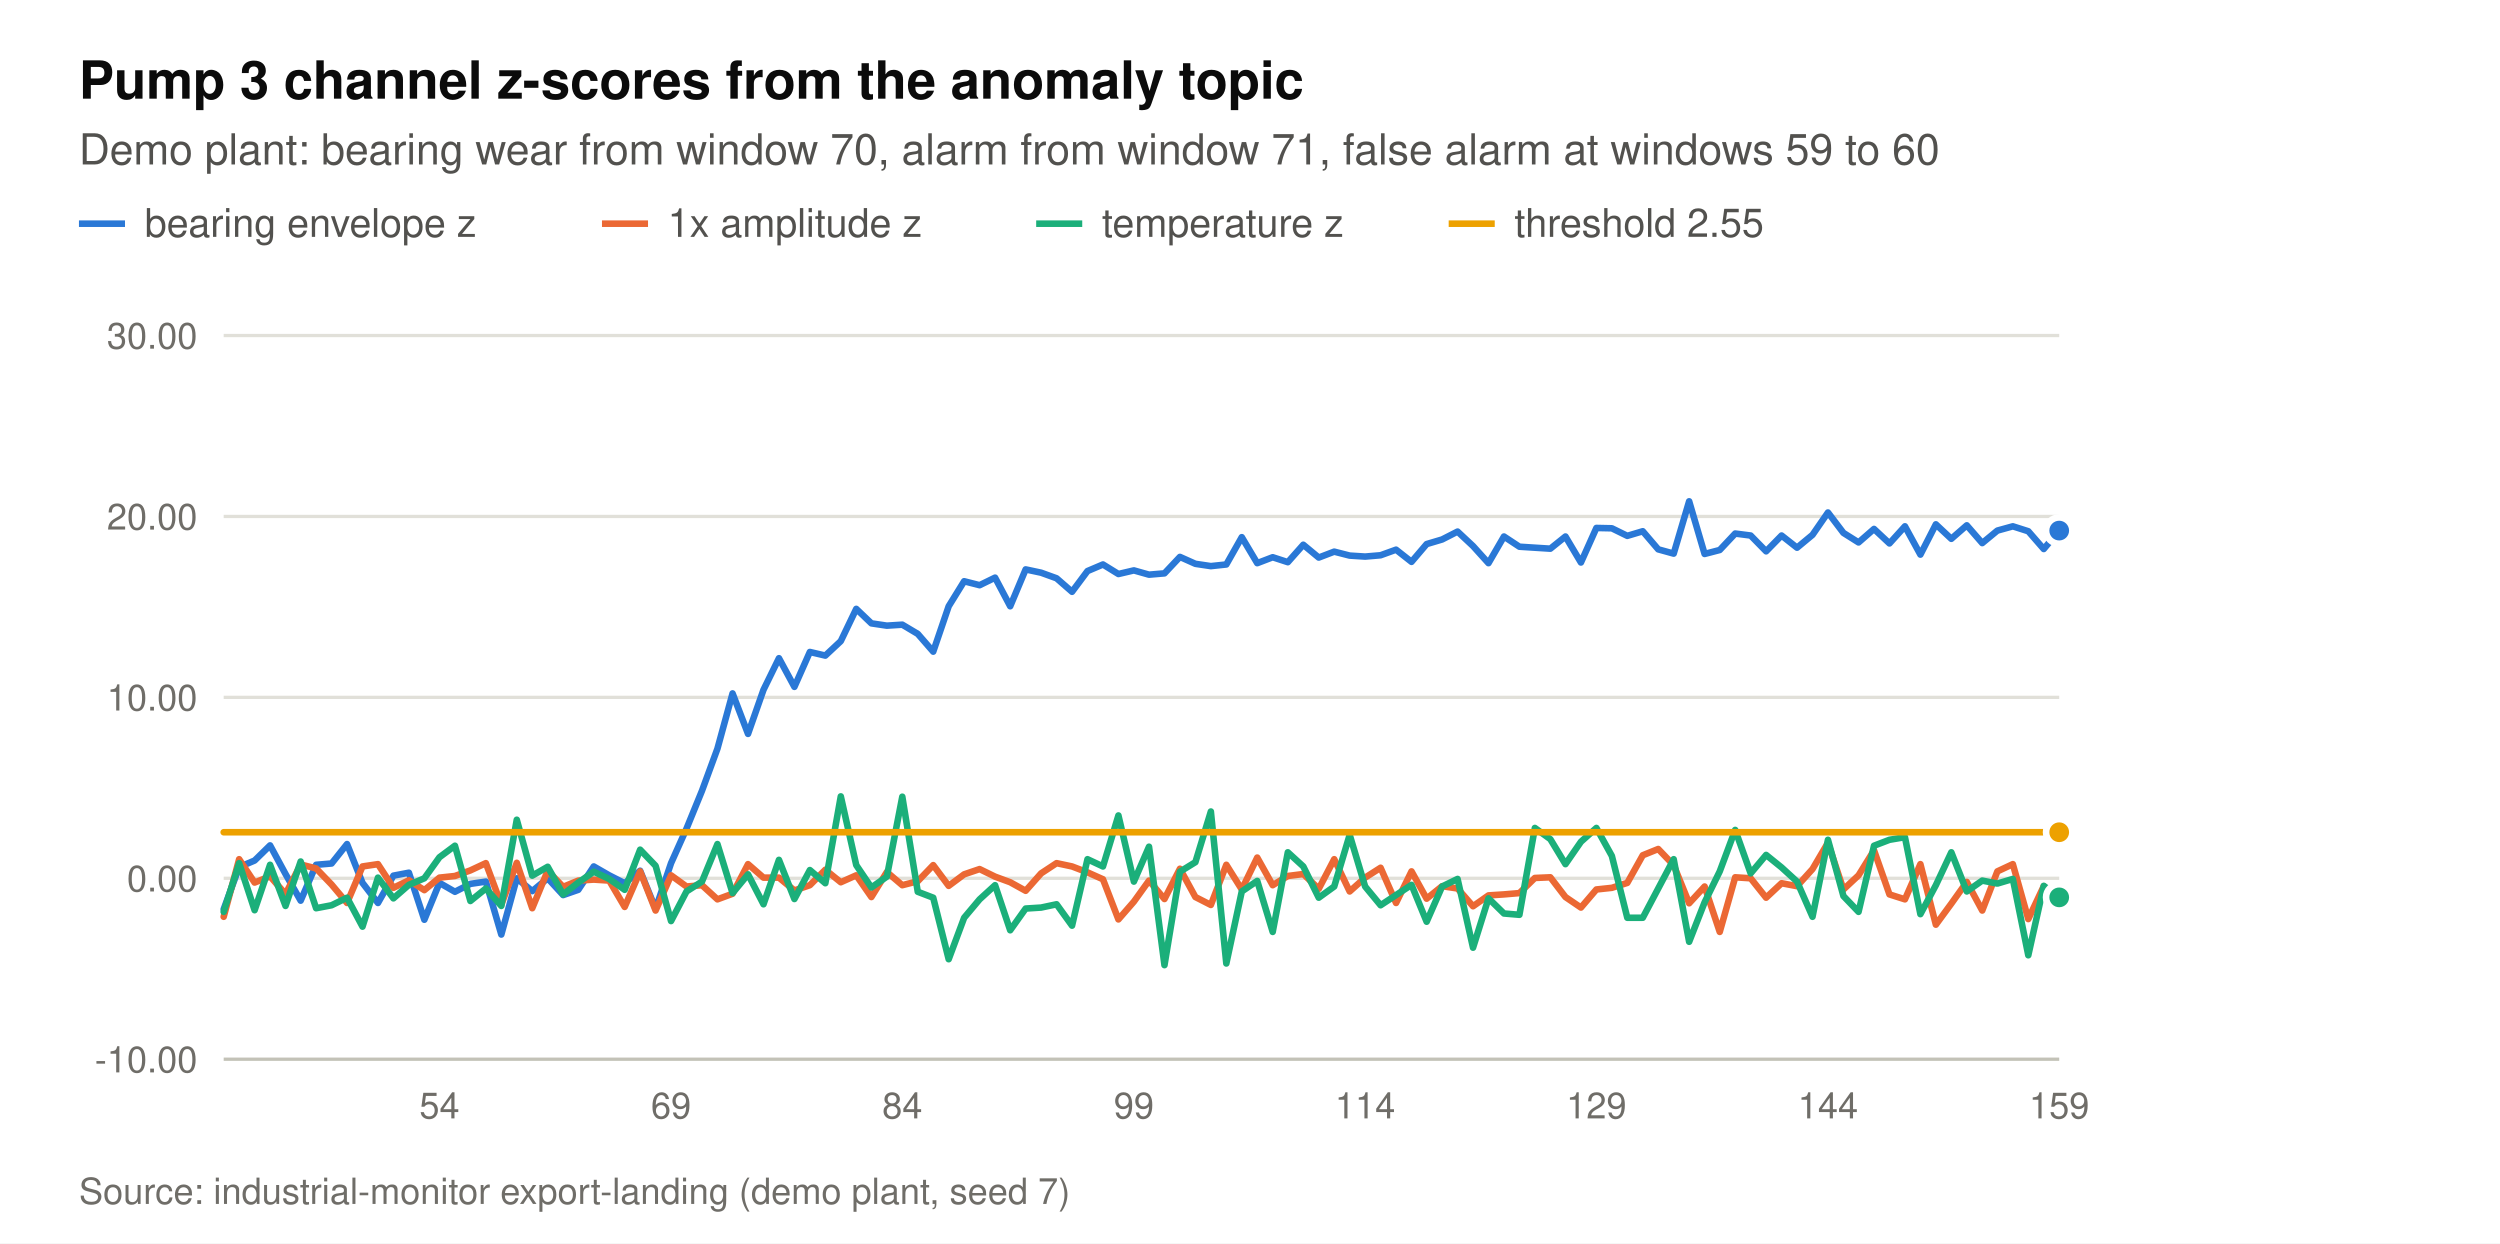
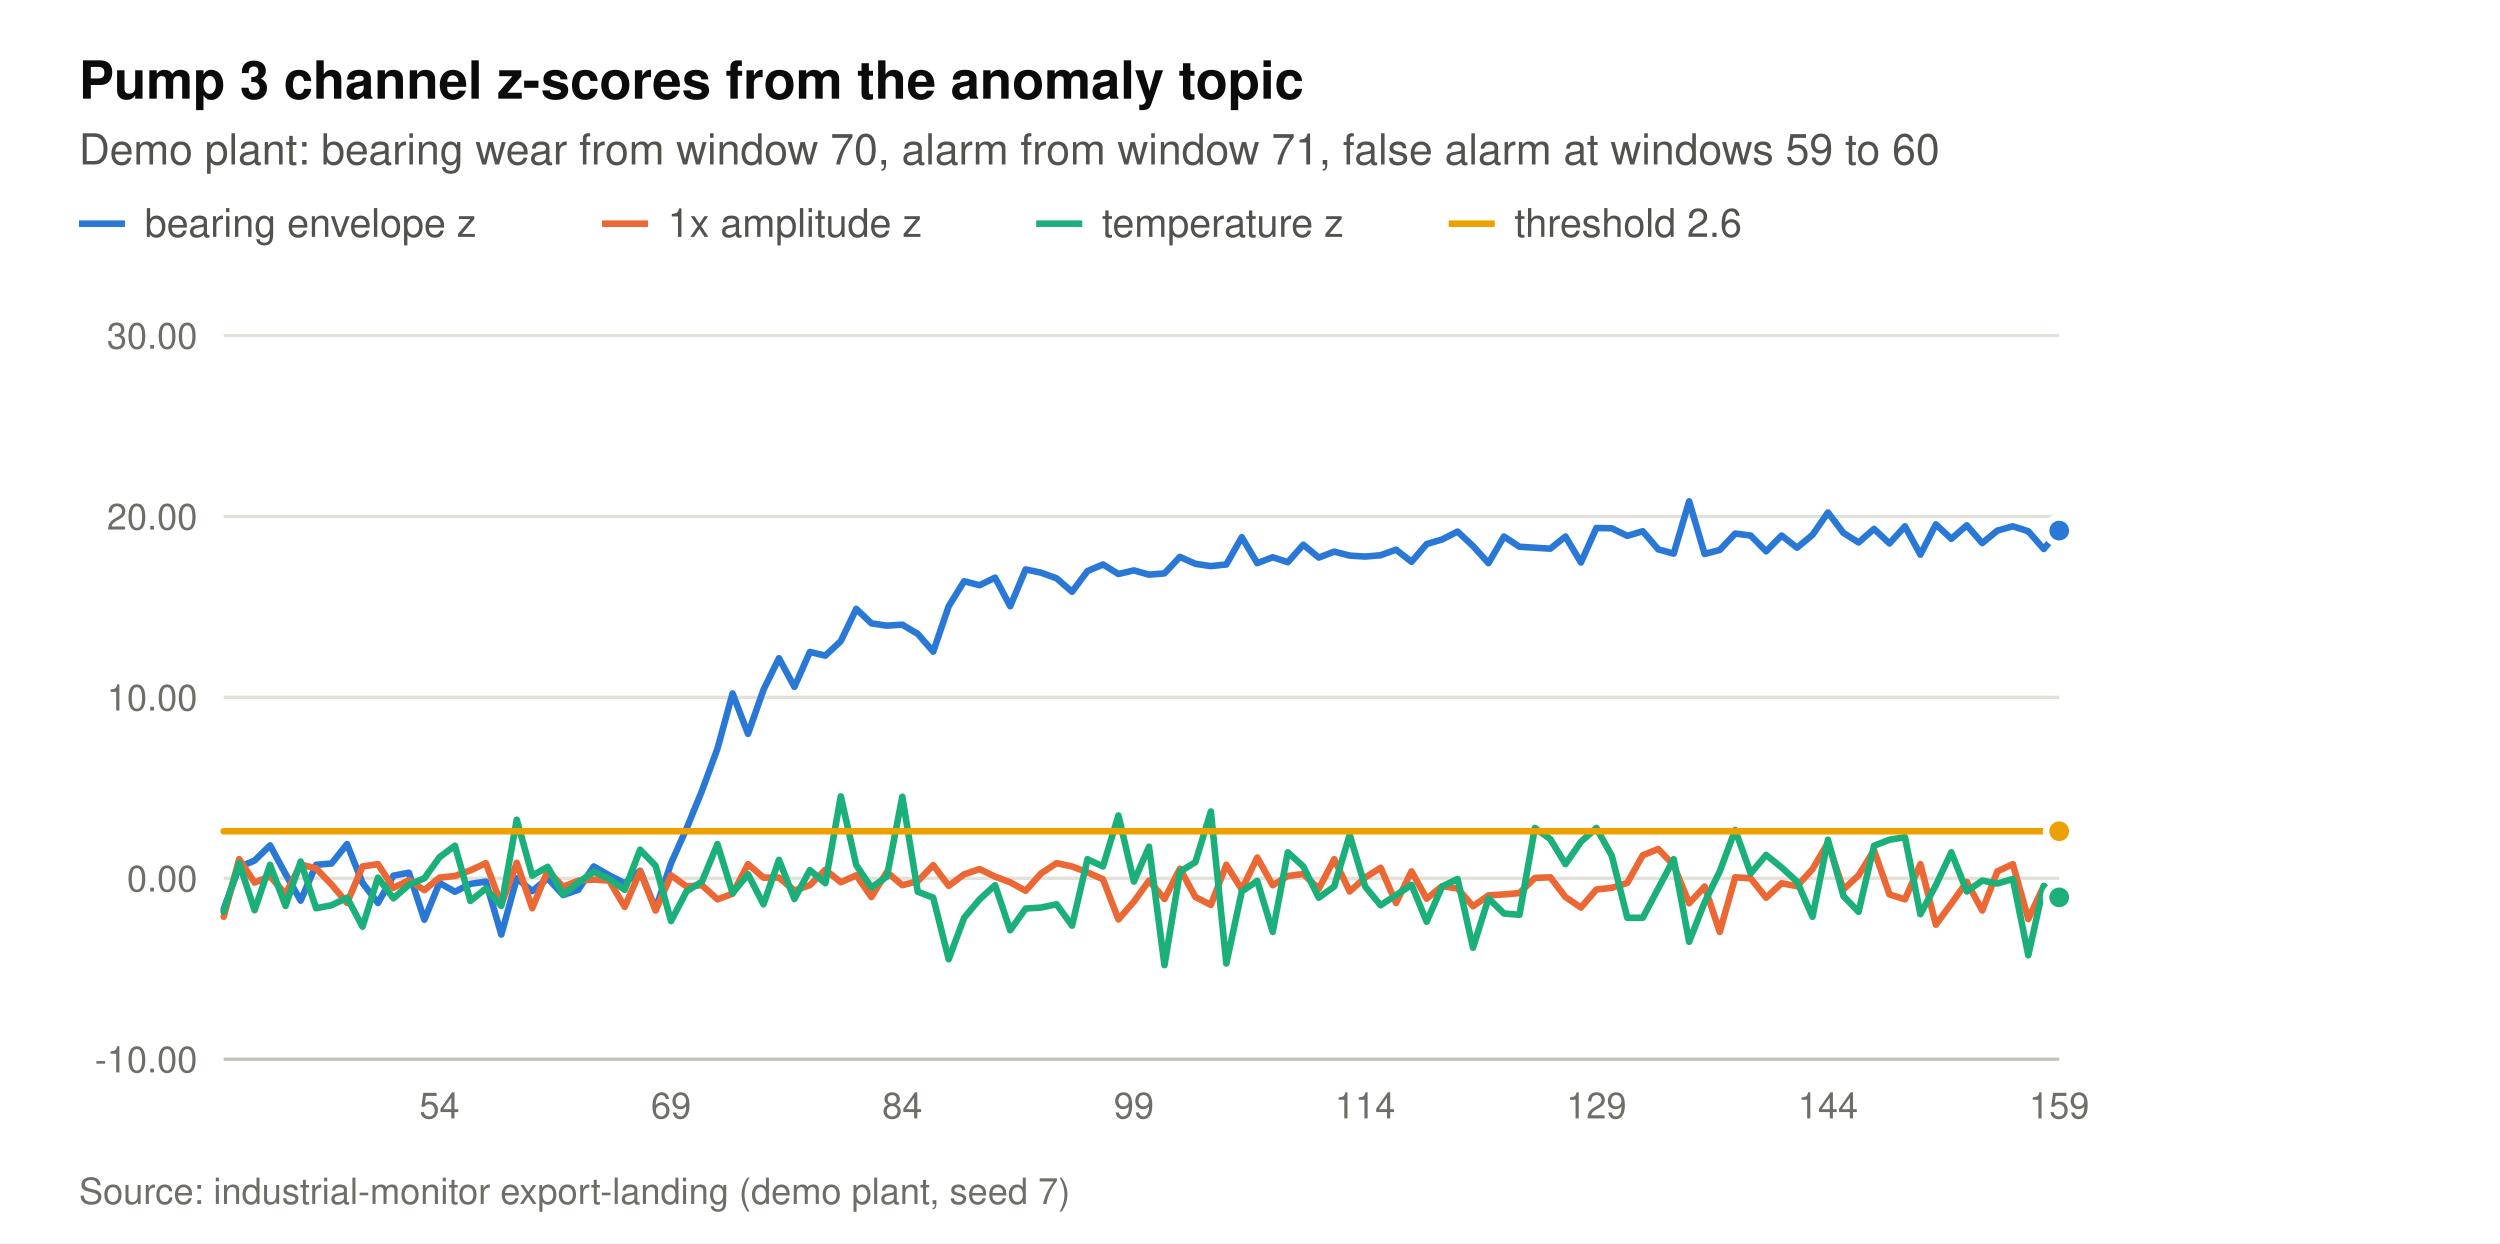
<svg xmlns="http://www.w3.org/2000/svg" viewBox="0 0 760 378" width="760" height="378" font-family="system-ui, -apple-system, 'Segoe UI', Helvetica, Arial, sans-serif" role="img">
  <rect width="100%" height="100%" fill="#ffffff" />
  <text x="24.0" y="30.0" font-size="16" font-weight="600" fill="#0b0b0b" text-anchor="start">Pump 3 channel z-scores from the anomaly topic</text>
  <text x="24.0" y="50.0" font-size="13" font-weight="400" fill="#52514e" text-anchor="start">Demo plant: bearing wear from window 70, alarm from window 71, false alarm at windows 59 to 60</text>
  <line x1="24.0" y1="68.0" x2="38.0" y2="68.0" stroke="#2a78d6" stroke-width="2" />
  <text x="44.0" y="72.0" font-size="12" font-weight="400" fill="#52514e" text-anchor="start">bearing envelope z</text>
  <line x1="183.0" y1="68.0" x2="197.0" y2="68.0" stroke="#eb6834" stroke-width="2" />
  <text x="203.0" y="72.0" font-size="12" font-weight="400" fill="#52514e" text-anchor="start">1x amplitude z</text>
  <line x1="315.0" y1="68.0" x2="329.0" y2="68.0" stroke="#1baf7a" stroke-width="2" />
  <text x="335.0" y="72.0" font-size="12" font-weight="400" fill="#52514e" text-anchor="start">temperature z</text>
  <line x1="440.4" y1="68.0" x2="454.4" y2="68.0" stroke="#eda100" stroke-width="2" />
-   <text x="460.4" y="72.0" font-size="12" font-weight="400" fill="#52514e" text-anchor="start">threshold 2.55</text>
+   <text x="460.4" y="72.0" font-size="12" font-weight="400" fill="#52514e" text-anchor="start">threshold 2.6</text>
  <line x1="68.0" y1="322.0" x2="626.0" y2="322.0" stroke="#c3c2b7" stroke-width="1" />
  <text x="60.0" y="326.0" font-size="11" font-weight="400" fill="#6f6d68" text-anchor="end">-10.00</text>
  <line x1="68.0" y1="267.0" x2="626.0" y2="267.0" stroke="#e1e0d9" stroke-width="1" />
  <text x="60.0" y="271.0" font-size="11" font-weight="400" fill="#6f6d68" text-anchor="end">0.00</text>
  <line x1="68.0" y1="212.0" x2="626.0" y2="212.0" stroke="#e1e0d9" stroke-width="1" />
  <text x="60.0" y="216.0" font-size="11" font-weight="400" fill="#6f6d68" text-anchor="end">10.00</text>
  <line x1="68.0" y1="157.0" x2="626.0" y2="157.0" stroke="#e1e0d9" stroke-width="1" />
  <text x="60.0" y="161.0" font-size="11" font-weight="400" fill="#6f6d68" text-anchor="end">20.00</text>
  <line x1="68.0" y1="102.0" x2="626.0" y2="102.0" stroke="#e1e0d9" stroke-width="1" />
  <text x="60.0" y="106.0" font-size="11" font-weight="400" fill="#6f6d68" text-anchor="end">30.00</text>
  <text x="133.6" y="340.0" font-size="11" font-weight="400" fill="#6f6d68" text-anchor="middle">54</text>
  <text x="204.0" y="340.0" font-size="11" font-weight="400" fill="#6f6d68" text-anchor="middle">69</text>
  <text x="274.3" y="340.0" font-size="11" font-weight="400" fill="#6f6d68" text-anchor="middle">84</text>
  <text x="344.7" y="340.0" font-size="11" font-weight="400" fill="#6f6d68" text-anchor="middle">99</text>
  <text x="415.0" y="340.0" font-size="11" font-weight="400" fill="#6f6d68" text-anchor="middle">114</text>
  <text x="485.3" y="340.0" font-size="11" font-weight="400" fill="#6f6d68" text-anchor="middle">129</text>
  <text x="555.7" y="340.0" font-size="11" font-weight="400" fill="#6f6d68" text-anchor="middle">144</text>
  <text x="626.0" y="340.0" font-size="11" font-weight="400" fill="#6f6d68" text-anchor="middle">159</text>
  <polyline points="68.0,276.4 72.7,263.6 77.4,261.6 82.1,257.0 86.8,265.7 91.4,273.8 96.1,262.9 100.8,262.5 105.5,256.6 110.2,268.4 114.9,274.5 119.6,266.2 124.3,265.3 129.0,279.6 133.6,268.4 138.3,271.1 143.0,268.7 147.7,268.0 152.4,284.1 157.1,267.0 161.8,270.9 166.5,267.0 171.2,272.1 175.8,270.5 180.5,263.4 185.2,266.1 189.9,268.5 194.6,264.7 199.3,276.3 204.0,262.4 208.7,251.9 213.4,240.4 218.1,227.6 222.7,210.8 227.4,223.1 232.1,209.7 236.8,200.1 241.5,208.8 246.2,198.2 250.9,199.3 255.6,194.9 260.3,185.1 264.9,189.5 269.6,190.2 274.3,189.9 279.0,192.7 283.7,198.1 288.4,184.3 293.1,176.7 297.8,177.9 302.5,175.6 307.1,184.3 311.8,173.1 316.5,174.1 321.2,175.8 325.9,179.9 330.6,173.6 335.3,171.6 340.0,174.5 344.7,173.4 349.3,174.7 354.0,174.3 358.7,169.3 363.4,171.4 368.1,172.1 372.8,171.6 377.5,163.3 382.2,171.2 386.9,169.4 391.5,170.9 396.2,165.6 400.9,169.5 405.6,167.7 410.3,168.9 415.0,169.2 419.7,168.8 424.4,167.1 429.1,170.8 433.7,165.4 438.4,164.0 443.1,161.6 447.8,166.0 452.5,171.2 457.2,163.1 461.9,166.2 466.6,166.5 471.3,166.8 475.9,163.1 480.6,171.0 485.3,160.5 490.0,160.6 494.7,162.9 499.4,161.5 504.1,167.0 508.8,168.3 513.5,152.4 518.2,168.4 522.8,167.2 527.5,162.2 532.2,162.8 536.9,167.6 541.6,162.8 546.3,166.5 551.0,162.6 555.7,155.8 560.4,162.0 565.0,164.9 569.7,160.8 574.4,165.2 579.1,160.0 583.8,168.6 588.5,159.4 593.2,163.8 597.9,159.7 602.6,165.1 607.2,161.3 611.9,160.0 616.6,161.5 621.3,166.9 626.0,161.3" fill="none" stroke="#2a78d6" stroke-width="2" stroke-linejoin="round" stroke-linecap="round" />
  <circle cx="626.0" cy="161.3" r="4" fill="#2a78d6" stroke="#ffffff" stroke-width="2" />
  <polyline points="68.0,278.7 72.7,261.2 77.4,268.3 82.1,266.4 86.8,271.8 91.4,262.8 96.1,264.0 100.8,268.9 105.5,274.5 110.2,263.4 114.9,262.7 119.6,269.9 124.3,267.6 129.0,270.6 133.6,266.8 138.3,266.3 143.0,264.6 147.7,262.4 152.4,275.0 157.1,262.3 161.8,276.1 166.5,264.7 171.2,269.6 175.8,267.7 180.5,267.4 185.2,267.7 189.9,275.7 194.6,264.9 199.3,276.8 204.0,266.1 208.7,269.5 213.4,269.1 218.1,273.4 222.7,271.7 227.4,262.7 232.1,266.8 236.8,266.8 241.5,270.7 246.2,269.1 250.9,264.4 255.6,268.2 260.3,266.1 264.9,272.7 269.6,265.1 274.3,269.1 279.0,267.9 283.7,263.0 288.4,269.3 293.1,265.8 297.8,264.2 302.5,266.5 307.1,268.2 311.8,270.8 316.5,265.5 321.2,262.4 325.9,263.4 330.6,265.2 335.3,267.3 340.0,279.5 344.7,274.1 349.3,267.7 354.0,273.3 358.7,264.1 363.4,272.7 368.1,275.1 372.8,262.9 377.5,270.4 382.2,260.7 386.9,269.1 391.5,266.3 396.2,265.7 400.9,270.2 405.6,261.2 410.3,271.0 415.0,266.8 419.7,263.8 424.4,274.5 429.1,264.9 433.7,273.2 438.4,269.4 443.1,270.1 447.8,275.5 452.5,272.2 457.2,271.9 461.9,271.5 466.6,266.9 471.3,266.7 475.9,272.7 480.6,275.9 485.3,270.4 490.0,269.9 494.7,268.4 499.4,260.0 504.1,258.1 508.8,263.0 513.5,274.6 518.2,269.5 522.8,283.3 527.5,266.7 532.2,267.0 536.9,272.9 541.6,268.5 546.3,269.4 551.0,264.2 555.7,256.2 560.4,270.4 565.0,266.1 569.7,258.5 574.4,271.9 579.1,273.4 583.8,262.7 588.5,281.1 593.2,274.7 597.9,268.1 602.6,276.8 607.2,264.9 611.9,262.7 616.6,279.4 621.3,269.4 626.0,274.3" fill="none" stroke="#eb6834" stroke-width="2" stroke-linejoin="round" stroke-linecap="round" />
  <circle cx="626.0" cy="274.3" r="4" fill="#eb6834" stroke="#ffffff" stroke-width="2" />
  <polyline points="68.0,277.2 72.7,262.4 77.4,276.7 82.1,262.9 86.8,275.4 91.4,261.9 96.1,276.1 100.8,275.2 105.5,272.9 110.2,281.7 114.9,266.8 119.6,273.1 124.3,269.0 129.0,267.0 133.6,260.6 138.3,257.1 143.0,273.9 147.7,270.1 152.4,275.4 157.1,249.2 161.8,266.2 166.5,263.5 171.2,271.9 175.8,268.3 180.5,265.0 185.2,267.2 189.9,270.5 194.6,258.3 199.3,263.2 204.0,280.0 208.7,271.0 213.4,268.0 218.1,256.6 222.7,271.5 227.4,265.8 232.1,274.9 236.8,261.4 241.5,273.3 246.2,264.5 250.9,268.5 255.6,242.1 260.3,263.0 264.9,269.8 269.6,266.5 274.3,242.2 279.0,271.1 283.7,272.9 288.4,291.6 293.1,279.0 297.8,273.4 302.5,269.1 307.1,282.8 311.8,276.2 316.5,275.9 321.2,274.9 325.9,281.4 330.6,261.2 335.3,263.4 340.0,247.9 344.7,268.0 349.3,257.4 354.0,293.4 358.7,265.0 363.4,262.1 368.1,246.7 372.8,292.9 377.5,271.0 382.2,267.8 386.9,283.3 391.5,259.1 396.2,263.4 400.9,272.9 405.6,269.5 410.3,253.8 415.0,269.5 419.7,275.2 424.4,272.1 429.1,269.0 433.7,280.2 438.4,269.5 443.1,267.2 447.8,288.1 452.5,273.1 457.2,277.7 461.9,278.1 466.6,251.7 471.3,255.1 475.9,262.7 480.6,255.9 485.3,251.7 490.0,260.2 494.7,279.0 499.4,279.0 504.1,270.1 508.8,261.2 513.5,286.3 518.2,274.3 522.8,264.9 527.5,252.3 532.2,265.5 536.9,259.9 541.6,263.7 546.3,268.0 551.0,278.7 555.7,255.3 560.4,272.4 565.0,277.2 569.7,257.1 574.4,255.3 579.1,254.5 583.8,277.9 588.5,269.1 593.2,259.1 597.9,271.0 602.6,267.7 607.2,268.6 611.9,267.2 616.6,290.4 621.3,269.3 626.0,272.8" fill="none" stroke="#1baf7a" stroke-width="2" stroke-linejoin="round" stroke-linecap="round" />
  <circle cx="626.0" cy="272.8" r="4" fill="#1baf7a" stroke="#ffffff" stroke-width="2" />
-   <polyline points="68.0,253.0 72.7,253.0 77.4,253.0 82.1,253.0 86.8,253.0 91.4,253.0 96.1,253.0 100.8,253.0 105.5,253.0 110.2,253.0 114.9,253.0 119.6,253.0 124.3,253.0 129.0,253.0 133.6,253.0 138.3,253.0 143.0,253.0 147.7,253.0 152.4,253.0 157.1,253.0 161.8,253.0 166.5,253.0 171.2,253.0 175.8,253.0 180.5,253.0 185.2,253.0 189.9,253.0 194.6,253.0 199.3,253.0 204.0,253.0 208.7,253.0 213.4,253.0 218.1,253.0 222.7,253.0 227.4,253.0 232.1,253.0 236.8,253.0 241.5,253.0 246.2,253.0 250.9,253.0 255.6,253.0 260.3,253.0 264.9,253.0 269.6,253.0 274.3,253.0 279.0,253.0 283.7,253.0 288.4,253.0 293.1,253.0 297.8,253.0 302.5,253.0 307.1,253.0 311.8,253.0 316.5,253.0 321.2,253.0 325.9,253.0 330.6,253.0 335.3,253.0 340.0,253.0 344.7,253.0 349.3,253.0 354.0,253.0 358.7,253.0 363.4,253.0 368.1,253.0 372.8,253.0 377.5,253.0 382.2,253.0 386.9,253.0 391.5,253.0 396.2,253.0 400.9,253.0 405.6,253.0 410.3,253.0 415.0,253.0 419.7,253.0 424.4,253.0 429.1,253.0 433.7,253.0 438.4,253.0 443.1,253.0 447.8,253.0 452.5,253.0 457.2,253.0 461.9,253.0 466.6,253.0 471.3,253.0 475.9,253.0 480.6,253.0 485.3,253.0 490.0,253.0 494.7,253.0 499.4,253.0 504.1,253.0 508.8,253.0 513.5,253.0 518.2,253.0 522.8,253.0 527.5,253.0 532.2,253.0 536.9,253.0 541.6,253.0 546.3,253.0 551.0,253.0 555.7,253.0 560.4,253.0 565.0,253.0 569.7,253.0 574.4,253.0 579.1,253.0 583.8,253.0 588.5,253.0 593.2,253.0 597.9,253.0 602.6,253.0 607.2,253.0 611.9,253.0 616.6,253.0 621.3,253.0 626.0,253.0" fill="none" stroke="#eda100" stroke-width="2" stroke-linejoin="round" stroke-linecap="round" />
-   <circle cx="626.0" cy="253.0" r="4" fill="#eda100" stroke="#ffffff" stroke-width="2" />
+   <polyline points="68.0,252.7 72.7,252.7 77.4,252.7 82.1,252.7 86.8,252.7 91.4,252.7 96.1,252.7 100.8,252.7 105.5,252.7 110.2,252.7 114.9,252.7 119.6,252.7 124.3,252.7 129.0,252.7 133.6,252.7 138.3,252.7 143.0,252.7 147.7,252.7 152.4,252.7 157.1,252.7 161.8,252.7 166.5,252.7 171.2,252.7 175.8,252.7 180.5,252.7 185.2,252.7 189.9,252.7 194.6,252.7 199.3,252.7 204.0,252.7 208.7,252.7 213.4,252.7 218.1,252.7 222.7,252.7 227.4,252.7 232.1,252.7 236.8,252.7 241.5,252.7 246.2,252.7 250.9,252.7 255.6,252.7 260.3,252.7 264.9,252.7 269.6,252.7 274.3,252.7 279.0,252.7 283.7,252.7 288.4,252.7 293.1,252.7 297.8,252.7 302.5,252.7 307.1,252.7 311.8,252.7 316.5,252.7 321.2,252.7 325.9,252.7 330.6,252.7 335.3,252.7 340.0,252.7 344.7,252.7 349.3,252.7 354.0,252.7 358.7,252.7 363.4,252.7 368.1,252.7 372.8,252.7 377.5,252.7 382.2,252.7 386.9,252.7 391.5,252.7 396.2,252.7 400.9,252.7 405.6,252.7 410.3,252.7 415.0,252.7 419.7,252.7 424.4,252.7 429.1,252.7 433.7,252.7 438.4,252.7 443.1,252.7 447.8,252.7 452.5,252.7 457.2,252.7 461.9,252.7 466.6,252.7 471.3,252.7 475.9,252.7 480.6,252.7 485.3,252.7 490.0,252.7 494.7,252.7 499.4,252.7 504.1,252.7 508.8,252.7 513.5,252.7 518.2,252.7 522.8,252.7 527.5,252.7 532.2,252.7 536.9,252.7 541.6,252.7 546.3,252.7 551.0,252.7 555.7,252.7 560.4,252.7 565.0,252.7 569.7,252.7 574.4,252.7 579.1,252.7 583.8,252.7 588.5,252.7 593.2,252.7 597.9,252.7 602.6,252.7 607.2,252.7 611.9,252.7 616.6,252.7 621.3,252.7 626.0,252.7" fill="none" stroke="#eda100" stroke-width="2" stroke-linejoin="round" stroke-linecap="round" />
+   <circle cx="626.0" cy="252.7" r="4" fill="#eda100" stroke="#ffffff" stroke-width="2" />
  <text x="24.0" y="366.0" font-size="11" font-weight="400" fill="#6f6d68" text-anchor="start">Source: industrial-monitor export-landing (demo plant, seed 7)</text>
</svg>
